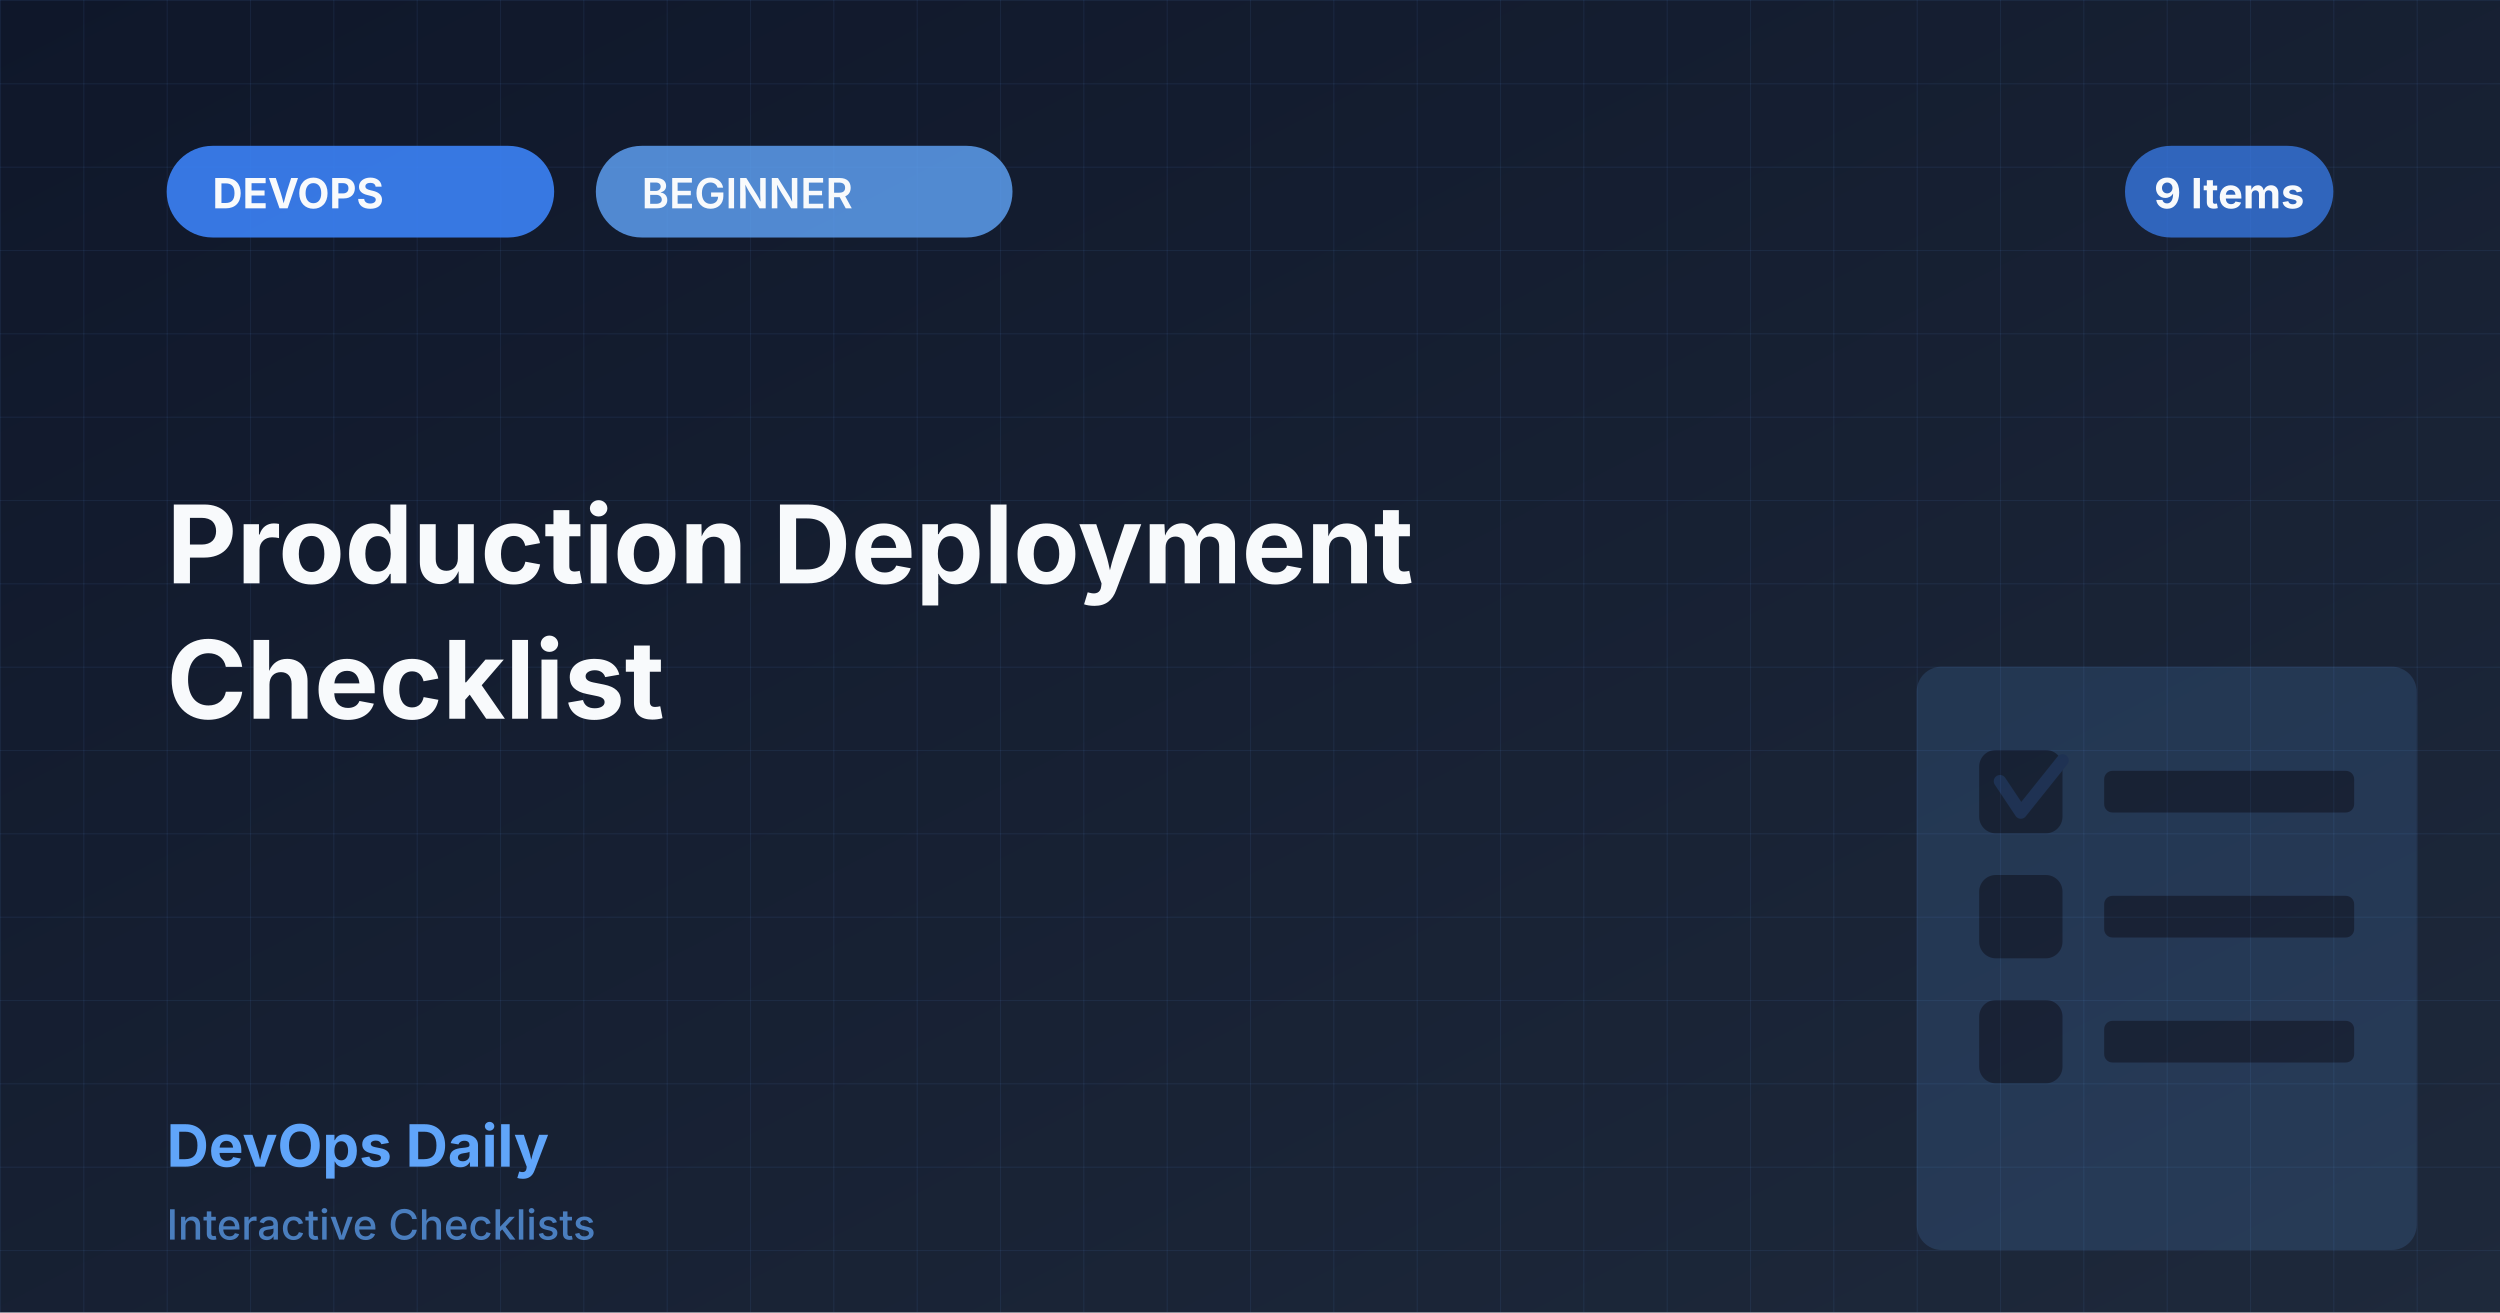
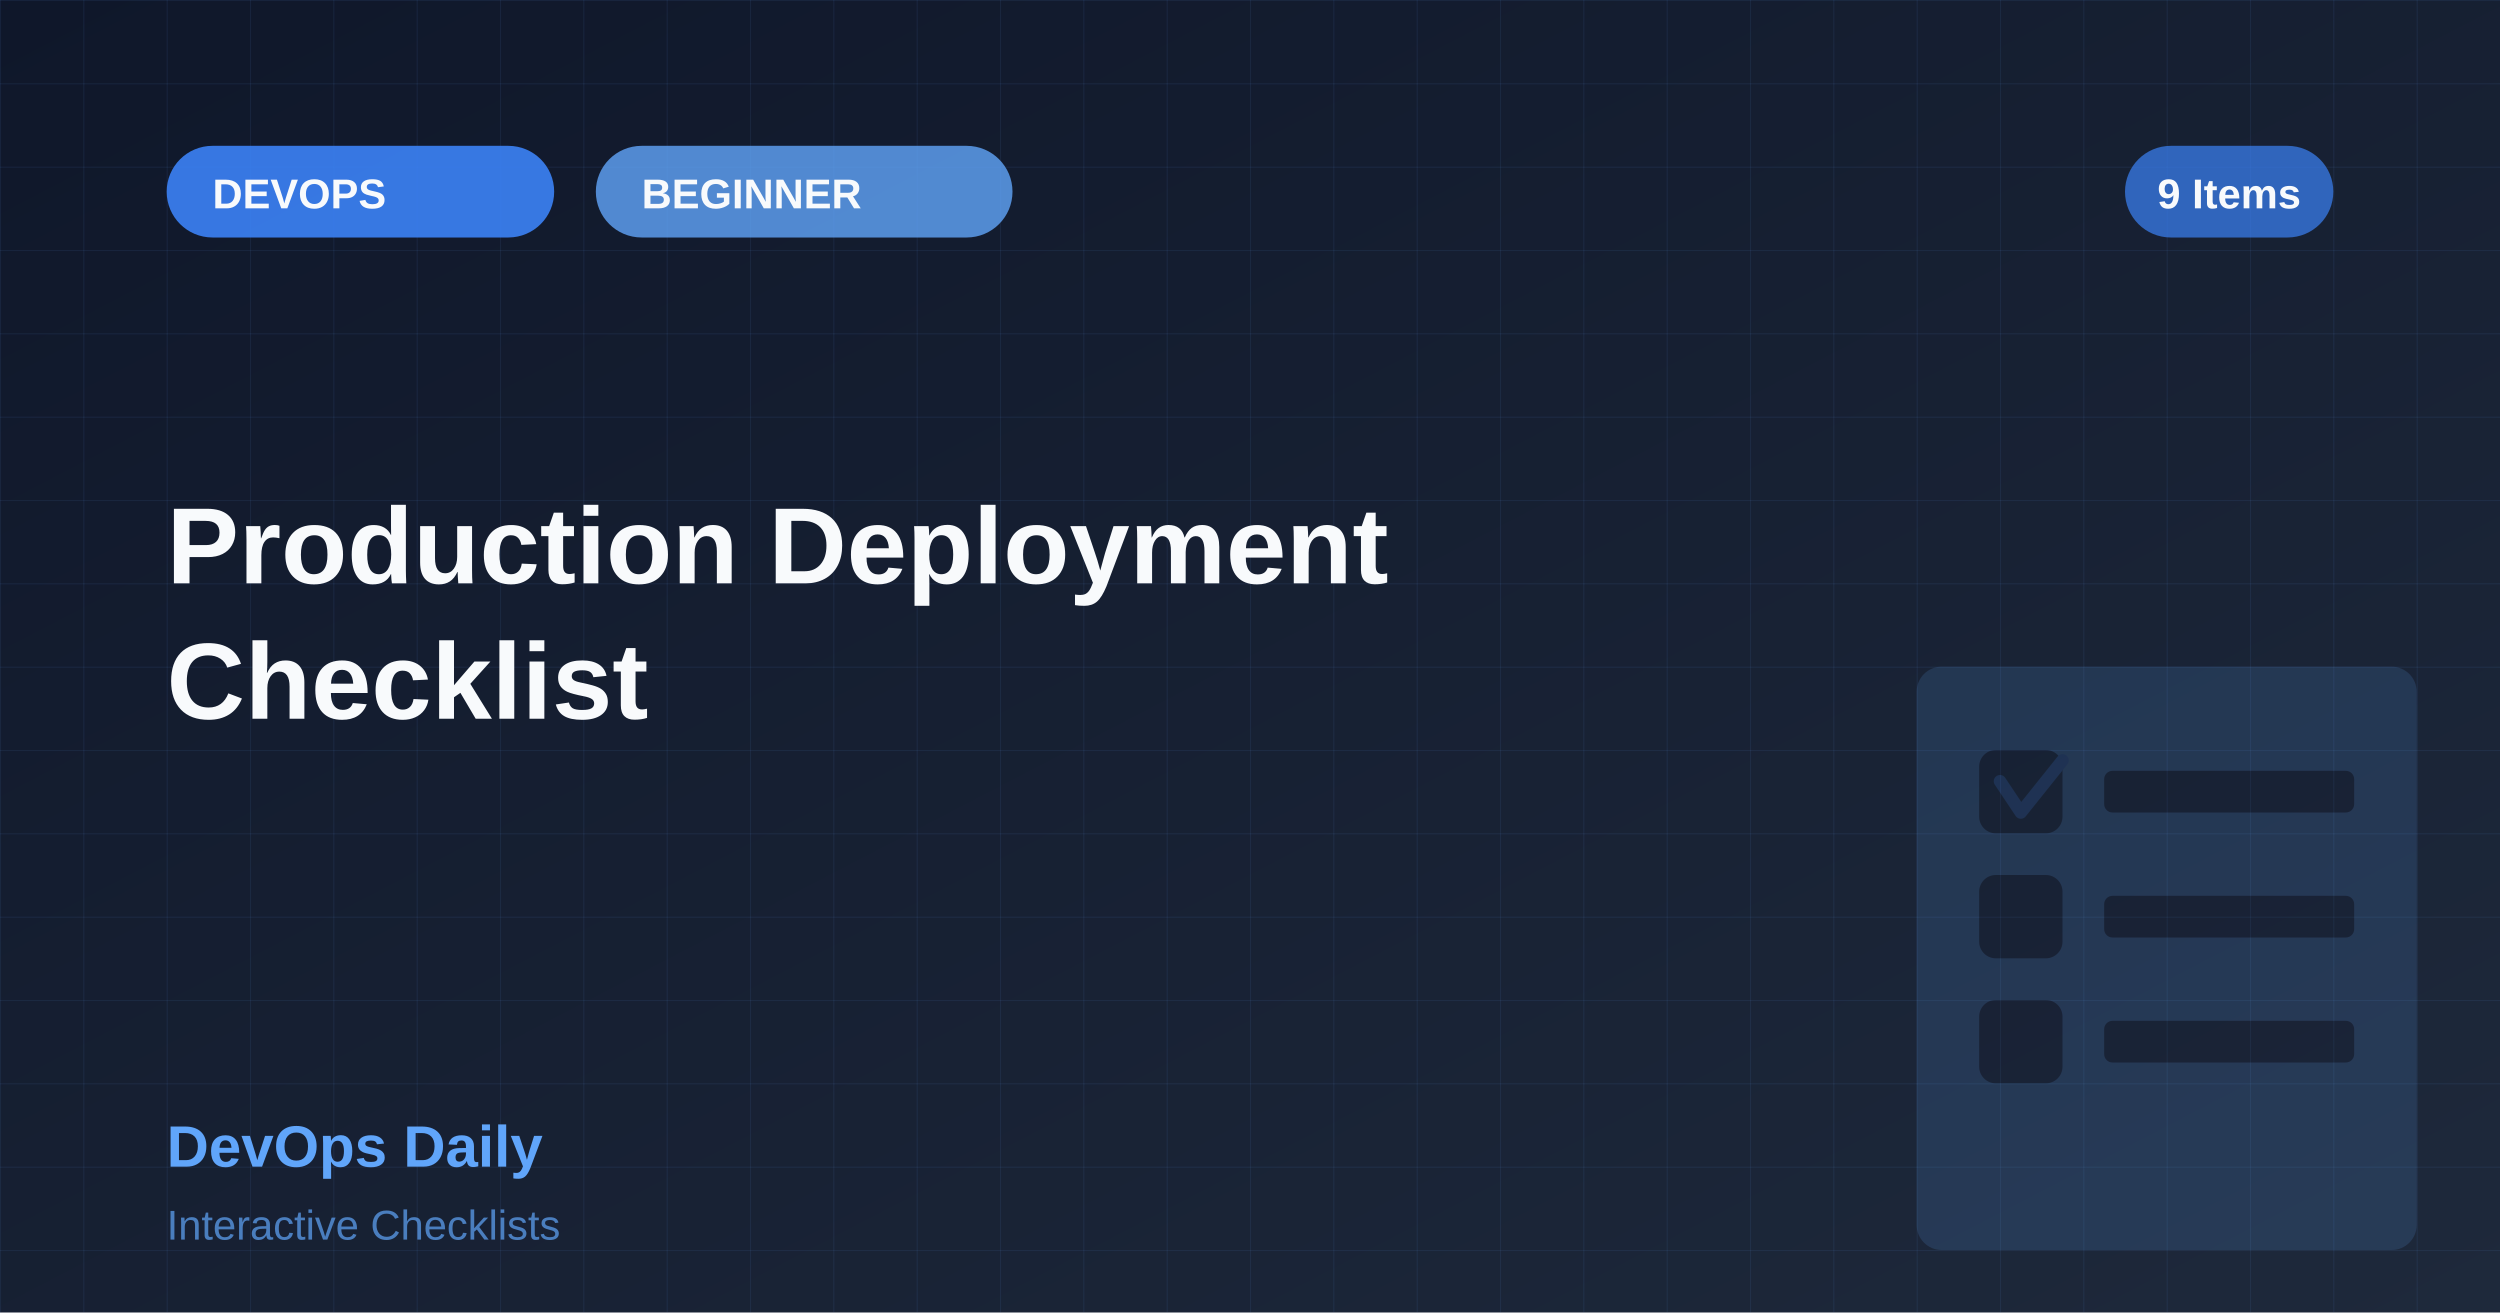
<svg xmlns="http://www.w3.org/2000/svg" width="1200" height="630">
  <defs>
    <linearGradient id="bgGradient" x1="0%" y1="0%" x2="100%" y2="100%">
      <stop offset="0%" style="stop-color:#0f172a;stop-opacity:1" />
      <stop offset="100%" style="stop-color:#1e293b;stop-opacity:1" />
    </linearGradient>
    <pattern id="grid" x="0" y="0" width="40" height="40" patternUnits="userSpaceOnUse">
      <line x1="0" y1="0" x2="0" y2="40" stroke="#60a5fa" stroke-width="1" opacity="0.08" />
      <line x1="0" y1="0" x2="40" y2="0" stroke="#60a5fa" stroke-width="1" opacity="0.08" />
    </pattern>
    <filter id="glow">
      <feGaussianBlur stdDeviation="3" result="coloredBlur" />
      <feMerge>
        <feMergeNode in="coloredBlur" />
        <feMergeNode in="SourceGraphic" />
      </feMerge>
    </filter>
  </defs>
  <rect width="1200" height="630" fill="url(#bgGradient)" />
  <rect width="1200" height="630" fill="url(#grid)" />
  <rect x="80" y="70" width="186" height="44" rx="22" fill="#3b82f6" opacity="0.9" />
-   <text x="102" y="100" font-family="system-ui, -apple-system, sans-serif" font-size="20" font-weight="bold" fill="#f8fafc">DEVOPS</text>
+   <text x="102" y="100" font-family="Arial, sans-serif" font-size="20" font-weight="bold" fill="#f8fafc">DEVOPS</text>
  <rect x="286" y="70" width="200" height="44" rx="22" fill="#60a5fa" opacity="0.8" />
-   <text x="308" y="100" font-family="system-ui, -apple-system, sans-serif" font-size="20" font-weight="600" fill="#f8fafc">BEGINNER</text>
+   <text x="308" y="100" font-family="Arial, sans-serif" font-size="20" font-weight="600" fill="#f8fafc">BEGINNER</text>
  <rect x="1020" y="70" width="100" height="44" rx="22" fill="#3b82f6" opacity="0.7" />
-   <text x="1070" y="100" font-family="system-ui, -apple-system, sans-serif" font-size="20" font-weight="bold" fill="#f8fafc" text-anchor="middle">9 Items</text>
+   <text x="1070" y="100" font-family="Arial, sans-serif" font-size="20" font-weight="bold" fill="#f8fafc" text-anchor="middle">9 Items</text>
  <g opacity="0.15">
    <rect x="920" y="320" width="240" height="280" rx="12" fill="#60a5fa" />
    <rect x="950" y="360" width="40" height="40" rx="8" fill="#0f172a" />
    <rect x="1010" y="370" width="120" height="20" rx="4" fill="#0f172a" />
    <rect x="950" y="420" width="40" height="40" rx="8" fill="#0f172a" />
    <rect x="1010" y="430" width="120" height="20" rx="4" fill="#0f172a" />
    <rect x="950" y="480" width="40" height="40" rx="8" fill="#0f172a" />
    <rect x="1010" y="490" width="120" height="20" rx="4" fill="#0f172a" />
    <polyline points="960,375 970,390 990,365" stroke="#3b82f6" stroke-width="6" fill="none" stroke-linecap="round" stroke-linejoin="round" />
  </g>
-   <text x="80" y="280" font-family="system-ui, -apple-system, sans-serif" font-size="52" font-weight="bold" fill="#f8fafc">Production Deployment</text>
-   <text x="80" y="345" font-family="system-ui, -apple-system, sans-serif" font-size="52" font-weight="bold" fill="#f8fafc">Checklist</text>
-   <text x="80" y="560" font-family="system-ui, -apple-system, sans-serif" font-size="28" font-weight="bold" fill="#60a5fa">DevOps Daily</text>
-   <text x="80" y="595" font-family="system-ui, -apple-system, sans-serif" font-size="20" font-weight="500" fill="#60a5fa" opacity="0.7">Interactive Checklists</text>
+   <text x="80" y="280" font-family="Arial, sans-serif" font-size="52" font-weight="bold" fill="#f8fafc">Production Deployment</text>
+   <text x="80" y="345" font-family="Arial, sans-serif" font-size="52" font-weight="bold" fill="#f8fafc">Checklist</text>
+   <text x="80" y="560" font-family="Arial, sans-serif" font-size="28" font-weight="bold" fill="#60a5fa">DevOps Daily</text>
+   <text x="80" y="595" font-family="Arial, sans-serif" font-size="20" font-weight="500" fill="#60a5fa" opacity="0.7">Interactive Checklists</text>
</svg>
